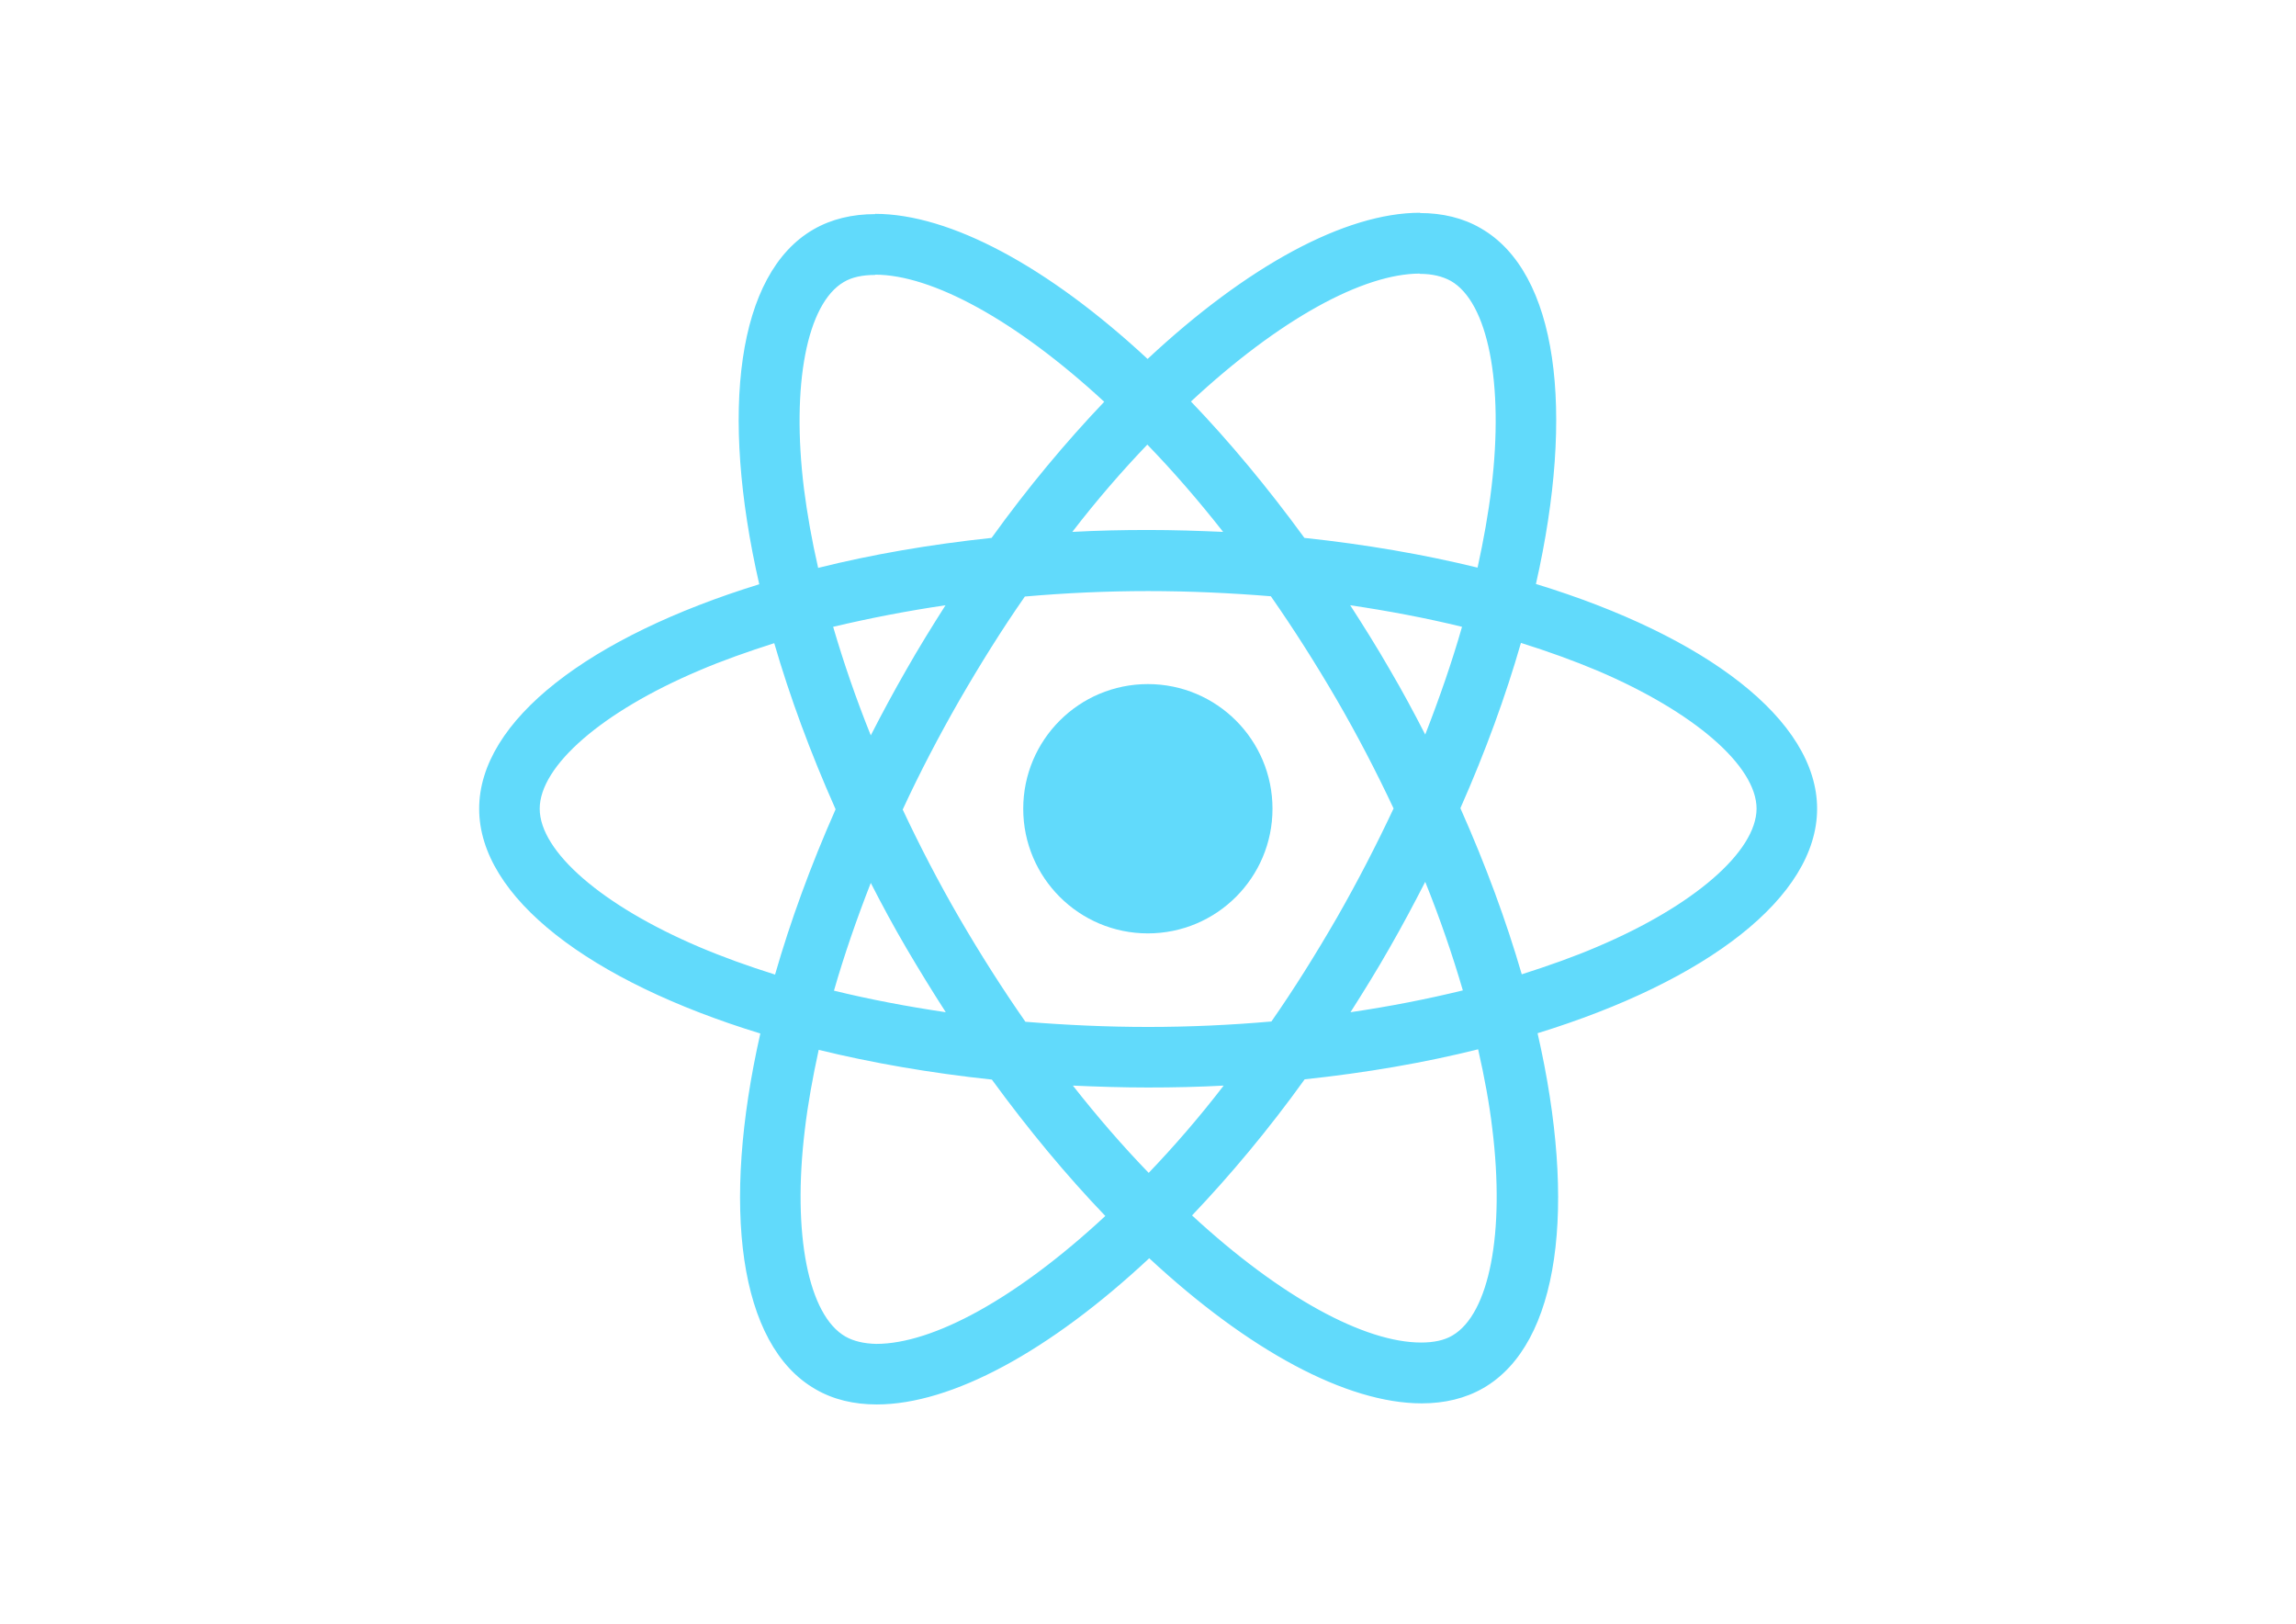
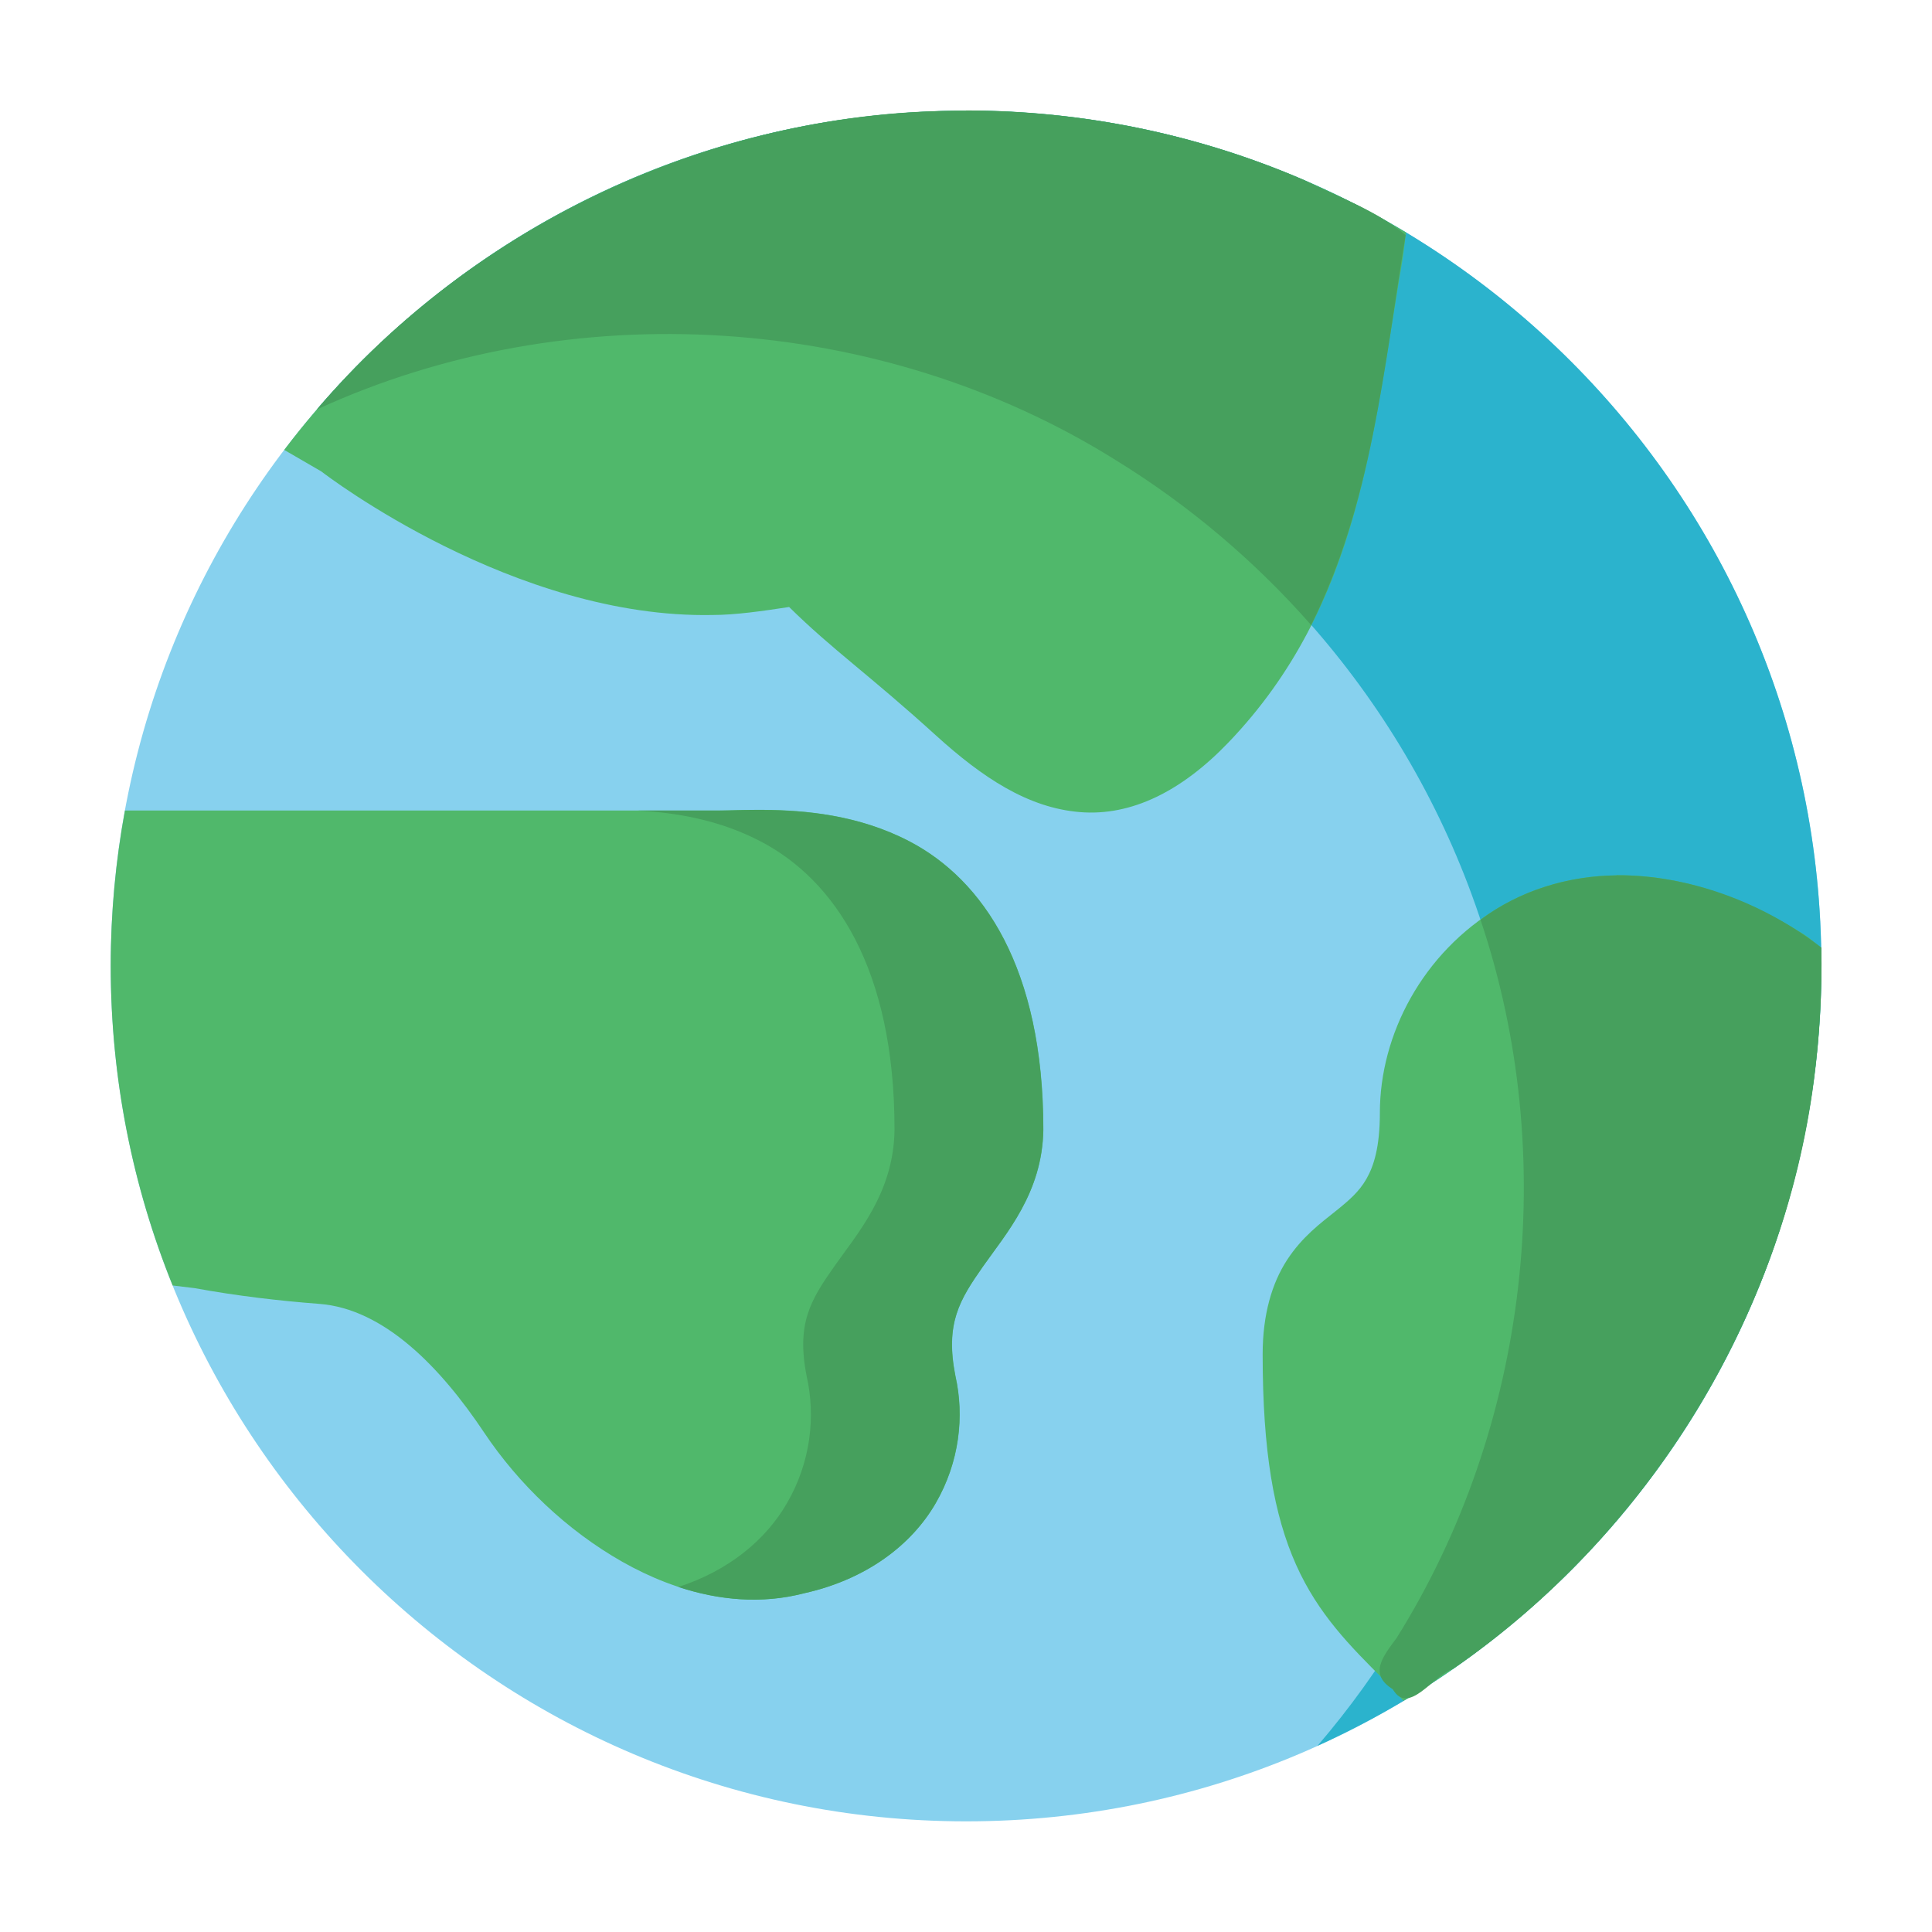
- <svg xmlns="http://www.w3.org/2000/svg" viewBox="0 0 841.9 595.3">
-   <g fill="#61DAFB">
-     <path d="M666.3 296.5c0-32.5-40.7-63.3-103.1-82.4 14.4-63.6 8-114.2-20.2-130.4-6.5-3.8-14.1-5.6-22.4-5.6v22.3c4.6 0 8.3.9 11.4 2.6 13.6 7.8 19.5 37.5 14.9 75.7-1.1 9.4-2.9 19.3-5.1 29.4-19.6-4.8-41-8.5-63.5-10.9-13.5-18.5-27.5-35.3-41.6-50 32.6-30.3 63.2-46.9 84-46.9V78c-27.5 0-63.5 19.6-99.9 53.6-36.4-33.8-72.4-53.2-99.9-53.2v22.3c20.7 0 51.4 16.5 84 46.6-14 14.7-28 31.4-41.3 49.9-22.6 2.4-44 6.1-63.6 11-2.3-10-4-19.7-5.2-29-4.7-38.2 1.1-67.9 14.6-75.8 3-1.8 6.9-2.6 11.5-2.6V78.5c-8.4 0-16 1.8-22.6 5.6-28.1 16.2-34.4 66.7-19.9 130.1-62.2 19.2-102.7 49.9-102.7 82.3 0 32.5 40.7 63.3 103.1 82.4-14.4 63.6-8 114.2 20.2 130.4 6.5 3.8 14.1 5.6 22.5 5.6 27.5 0 63.5-19.6 99.9-53.6 36.4 33.8 72.4 53.2 99.9 53.2 8.4 0 16-1.8 22.6-5.6 28.1-16.2 34.4-66.7 19.9-130.1 62-19.1 102.5-49.9 102.5-82.3zm-130.2-66.7c-3.7 12.9-8.3 26.2-13.5 39.5-4.1-8-8.4-16-13.1-24-4.6-8-9.5-15.8-14.4-23.4 14.2 2.1 27.9 4.7 41 7.9zm-45.8 106.5c-7.8 13.5-15.8 26.3-24.1 38.2-14.9 1.3-30 2-45.2 2-15.1 0-30.2-.7-45-1.9-8.3-11.9-16.4-24.6-24.2-38-7.6-13.1-14.5-26.4-20.8-39.8 6.2-13.4 13.2-26.8 20.7-39.9 7.8-13.5 15.8-26.3 24.1-38.2 14.9-1.3 30-2 45.2-2 15.1 0 30.2.7 45 1.9 8.3 11.9 16.4 24.6 24.2 38 7.6 13.1 14.5 26.4 20.8 39.8-6.3 13.4-13.2 26.8-20.7 39.9zm32.3-13c5.4 13.4 10 26.8 13.8 39.8-13.1 3.2-26.9 5.9-41.2 8 4.9-7.7 9.8-15.6 14.4-23.7 4.6-8 8.9-16.1 13-24.1zM421.2 430c-9.3-9.6-18.6-20.3-27.8-32 9 .4 18.2.7 27.5.7 9.4 0 18.7-.2 27.8-.7-9 11.7-18.3 22.4-27.5 32zm-74.4-58.9c-14.2-2.1-27.9-4.7-41-7.9 3.7-12.9 8.3-26.2 13.5-39.5 4.1 8 8.4 16 13.1 24 4.7 8 9.5 15.8 14.4 23.4zM420.7 163c9.3 9.6 18.6 20.3 27.8 32-9-.4-18.2-.7-27.5-.7-9.4 0-18.7.2-27.8.7 9-11.7 18.3-22.4 27.5-32zm-74 58.9c-4.9 7.7-9.8 15.6-14.4 23.7-4.6 8-8.9 16-13 24-5.4-13.4-10-26.8-13.8-39.8 13.1-3.1 26.9-5.8 41.2-7.9zm-90.5 125.2c-35.4-15.1-58.3-34.9-58.3-50.6 0-15.7 22.9-35.6 58.3-50.6 8.6-3.7 18-7 27.7-10.1 5.7 19.6 13.2 40 22.5 60.9-9.2 20.8-16.6 41.1-22.2 60.6-9.9-3.1-19.3-6.5-28-10.2zM310 490c-13.6-7.8-19.5-37.5-14.9-75.7 1.1-9.4 2.9-19.3 5.1-29.4 19.6 4.8 41 8.5 63.5 10.9 13.5 18.5 27.5 35.3 41.6 50-32.6 30.3-63.2 46.9-84 46.9-4.5-.1-8.3-1-11.3-2.7zm237.2-76.2c4.7 38.2-1.1 67.9-14.6 75.8-3 1.8-6.9 2.6-11.5 2.6-20.7 0-51.4-16.5-84-46.6 14-14.7 28-31.4 41.3-49.9 22.6-2.4 44-6.1 63.6-11 2.3 10.1 4.1 19.8 5.2 29.1zm38.5-66.7c-8.6 3.7-18 7-27.7 10.1-5.7-19.6-13.2-40-22.5-60.9 9.2-20.8 16.6-41.1 22.2-60.6 9.9 3.1 19.3 6.5 28.1 10.2 35.4 15.1 58.3 34.9 58.3 50.6-.1 15.7-23 35.6-58.4 50.6zM320.8 78.4z" />
-     <circle cx="420.9" cy="296.5" r="45.7" />
-     <path d="M520.5 78.1z" />
+ <svg xmlns="http://www.w3.org/2000/svg" width="48pt" height="48pt" viewBox="0 0 16.933 16.933" version="1.1" id="svg979">
+   <defs id="defs973" />
+   <g id="layer1" transform="translate(0,-280.0667)">
+     <g id="g302060" style="display:inline;stroke-width:0.812" transform="matrix(1.231936,0,0,1.231936,-80.71276,-123.7671)">
+       <path style="color:#000000;fill:#87d1ee;stroke-width:0.812;stroke-linecap:round;stroke-linejoin:round;-inkscape-stroke:none;paint-order:markers fill stroke" d="m 72.391,328.592 c -3.358,0 -6.086,2.726 -6.086,6.084 0,3.358 2.728,6.086 6.086,6.086 3.358,0 6.084,-2.728 6.084,-6.086 0,-3.358 -2.726,-6.084 -6.084,-6.084 z" id="path287660" />
+       <path id="path289905" style="color:#000000;fill:#2bb3cd;fill-opacity:1;stroke-width:0.812;stroke-linecap:round;stroke-linejoin:round;-inkscape-stroke:none;paint-order:markers fill stroke" d="m 72.39,328.592 c -1.847,0 -3.503,0.825 -4.619,2.125 0.764,-0.345 1.611,-0.538 2.503,-0.538 3.358,0 6.084,2.726 6.084,6.084 0,1.512 -0.553,2.897 -1.468,3.962 2.113,-0.955 3.585,-3.082 3.585,-5.55 0,-3.358 -2.727,-6.084 -6.084,-6.084 z" />
+       <path id="path287668" style="color:#000000;fill:#50b86b;stroke-width:3.068;stroke-linecap:round;stroke-linejoin:round;-inkscape-stroke:none;paint-order:markers fill stroke" d="m 273.602,167.402 c -7.481,0 -14.133,3.582 -18.336,9.121 l 0.996,0.578 c 0.149,0.115 5.193,3.968 10.527,3.861 0.604,-7.9e-4 1.323,-0.103 2.053,-0.215 1.179,1.161 2.133,1.805 3.941,3.447 1.258,1.142 2.479,1.952 3.875,2.068 1.396,0.116 2.751,-0.573 3.994,-1.869 3.55,-3.7 3.883,-8.298 4.688,-13.014 a 1,1 0 0 0 0.008,-0.051 l 0.082,-0.652 c -3.457,-2.079 -7.504,-3.275 -11.828,-3.275 z" transform="matrix(0.2645833,0,0,0.2645833,0,284.3)" />
+       <path id="path287676" style="color:#000000;fill:#50b86b;stroke-width:3.068;stroke-linecap:round;stroke-linejoin:round;-inkscape-stroke:none;paint-order:markers fill stroke" d="m 268.172,186.201 c -0.492,-0.003 -0.907,0.018 -1.205,0.018 h -15.984 c -0.249,1.355 -0.383,2.751 -0.383,4.178 0,3.037 0.593,5.938 1.666,8.594 l 0.594,0.072 c 1.136,0.208 2.286,0.342 3.344,0.422 1.75,0.132 3.268,1.709 4.438,3.461 0.92,1.378 2.224,2.631 3.719,3.477 1.486,0.84 3.209,1.28 4.887,0.842 1.683,-0.373 2.891,-1.304 3.537,-2.42 0.643,-1.11 0.773,-2.348 0.531,-3.418 v -0.002 c -0.283,-1.421 0.116,-2.054 0.738,-2.943 0.623,-0.889 1.6,-1.984 1.625,-3.676 a 1,1 0 0 0 0,-0.002 1,1 0 0 0 0,-0.002 1,1 0 0 0 0,-0.002 1,1 0 0 0 0,-0.002 1,1 0 0 0 0,-0.002 1,1 0 0 0 0,-0.002 1,1 0 0 0 0,-0.002 1,1 0 0 0 0,-0.002 c 0,-4.326 -1.615,-6.707 -3.604,-7.744 -1.367,-0.713 -2.819,-0.836 -3.902,-0.844 z" transform="matrix(0.2645833,0,0,0.2645833,0,284.3)" />
+       <path id="path287684" style="color:#000000;fill:#50b86b;stroke-width:3.068;stroke-linecap:round;stroke-linejoin:round;-inkscape-stroke:none;paint-order:markers fill stroke" d="m 291.09,187.963 c -1.188,0.014 -2.26,0.327 -3.16,0.861 -2.057,1.221 -3.203,3.424 -3.203,5.521 0,0.931 -0.165,1.435 -0.361,1.779 -0.197,0.344 -0.461,0.574 -0.842,0.879 -0.381,0.305 -0.884,0.674 -1.291,1.299 -0.407,0.624 -0.658,1.469 -0.658,2.539 0,2.61 0.303,4.329 0.9,5.662 0.597,1.334 1.465,2.196 2.355,3.086 l 0.533,0.57 c 6.725,-4.017 11.234,-11.37 11.234,-19.764 0,-0.163 -0.002,-0.326 -0.006,-0.488 l -0.371,-0.295 a 1,1 0 0 0 -0.088,-0.059 c -1.594,-1.009 -3.131,-1.497 -4.525,-1.58 -0.174,-0.01 -0.348,-0.014 -0.518,-0.012 z" transform="matrix(0.2645833,0,0,0.2645833,0,284.3)" />
+       <path id="path291789" style="color:#000000;fill:#46a05d;fill-opacity:1;stroke-width:0.812;stroke-linecap:round;stroke-linejoin:round;-inkscape-stroke:none;paint-order:markers fill stroke" d="m 72.39,328.592 c -1.753,-0.011 -3.485,0.79 -4.618,2.125 1.801,-0.828 4.005,-0.69 5.685,0.362 0.518,0.319 0.987,0.716 1.388,1.172 0.43,-0.862 0.519,-1.836 0.672,-2.774 -0.193,-0.168 -0.486,-0.276 -0.73,-0.395 -0.755,-0.325 -1.576,-0.492 -2.397,-0.492 z" />
+       <path id="path295652" style="color:#000000;fill:#46a05d;fill-opacity:1;stroke-width:0.812;stroke-linecap:round;stroke-linejoin:round;-inkscape-stroke:none;paint-order:markers fill stroke" d="m 77.018,334.032 c -0.345,0.003 -0.691,0.108 -0.968,0.316 0.566,1.681 0.344,3.607 -0.598,5.111 -0.099,0.133 -0.198,0.257 -0.026,0.363 0.112,0.194 0.292,-0.105 0.428,-0.144 1.39,-0.957 2.351,-2.513 2.568,-4.188 0.041,-0.313 0.059,-0.629 0.053,-0.944 -0.408,-0.317 -0.936,-0.517 -1.456,-0.515 z" />
+       <path id="path299845" style="color:#000000;fill:#46a05d;fill-opacity:1;stroke-width:0.812;stroke-linecap:round;stroke-linejoin:round;-inkscape-stroke:none;paint-order:markers fill stroke" d="m 70.954,333.566 c -0.13,-9.1e-4 -0.24,0.005 -0.319,0.005 h -0.579 c 0.261,0.014 0.574,0.063 0.872,0.219 0.526,0.274 0.953,0.904 0.953,2.049 a 0.265,0.265 0 0 0 0,5.1e-4 0.265,0.265 0 0 0 0,5.2e-4 0.265,0.265 0 0 0 0,5.2e-4 0.265,0.265 0 0 0 0,5.1e-4 0.265,0.265 0 0 0 0,5.2e-4 0.265,0.265 0 0 0 0,5.1e-4 0.265,0.265 0 0 0 0,5.2e-4 0.265,0.265 0 0 0 0,5.2e-4 c -0.006,0.448 -0.265,0.737 -0.43,0.973 -0.165,0.235 -0.27,0.403 -0.195,0.779 v 5.2e-4 c 0.064,0.283 0.03,0.611 -0.141,0.904 -0.149,0.258 -0.411,0.478 -0.772,0.595 0.288,0.095 0.594,0.123 0.894,0.045 0.445,-0.099 0.765,-0.345 0.936,-0.64 0.17,-0.294 0.205,-0.621 0.141,-0.904 v -5.2e-4 c -0.075,-0.376 0.031,-0.544 0.195,-0.779 0.165,-0.235 0.423,-0.525 0.43,-0.973 a 0.265,0.265 0 0 0 0,-5.2e-4 0.265,0.265 0 0 0 0,-5.2e-4 0.265,0.265 0 0 0 0,-5.1e-4 0.265,0.265 0 0 0 0,-5.2e-4 0.265,0.265 0 0 0 0,-5.1e-4 0.265,0.265 0 0 0 0,-5.2e-4 0.265,0.265 0 0 0 0,-5.2e-4 0.265,0.265 0 0 0 0,-5.1e-4 c 0,-1.145 -0.427,-1.775 -0.953,-2.049 -0.362,-0.189 -0.746,-0.221 -1.032,-0.223 z" />
+     </g>
  </g>
</svg>
